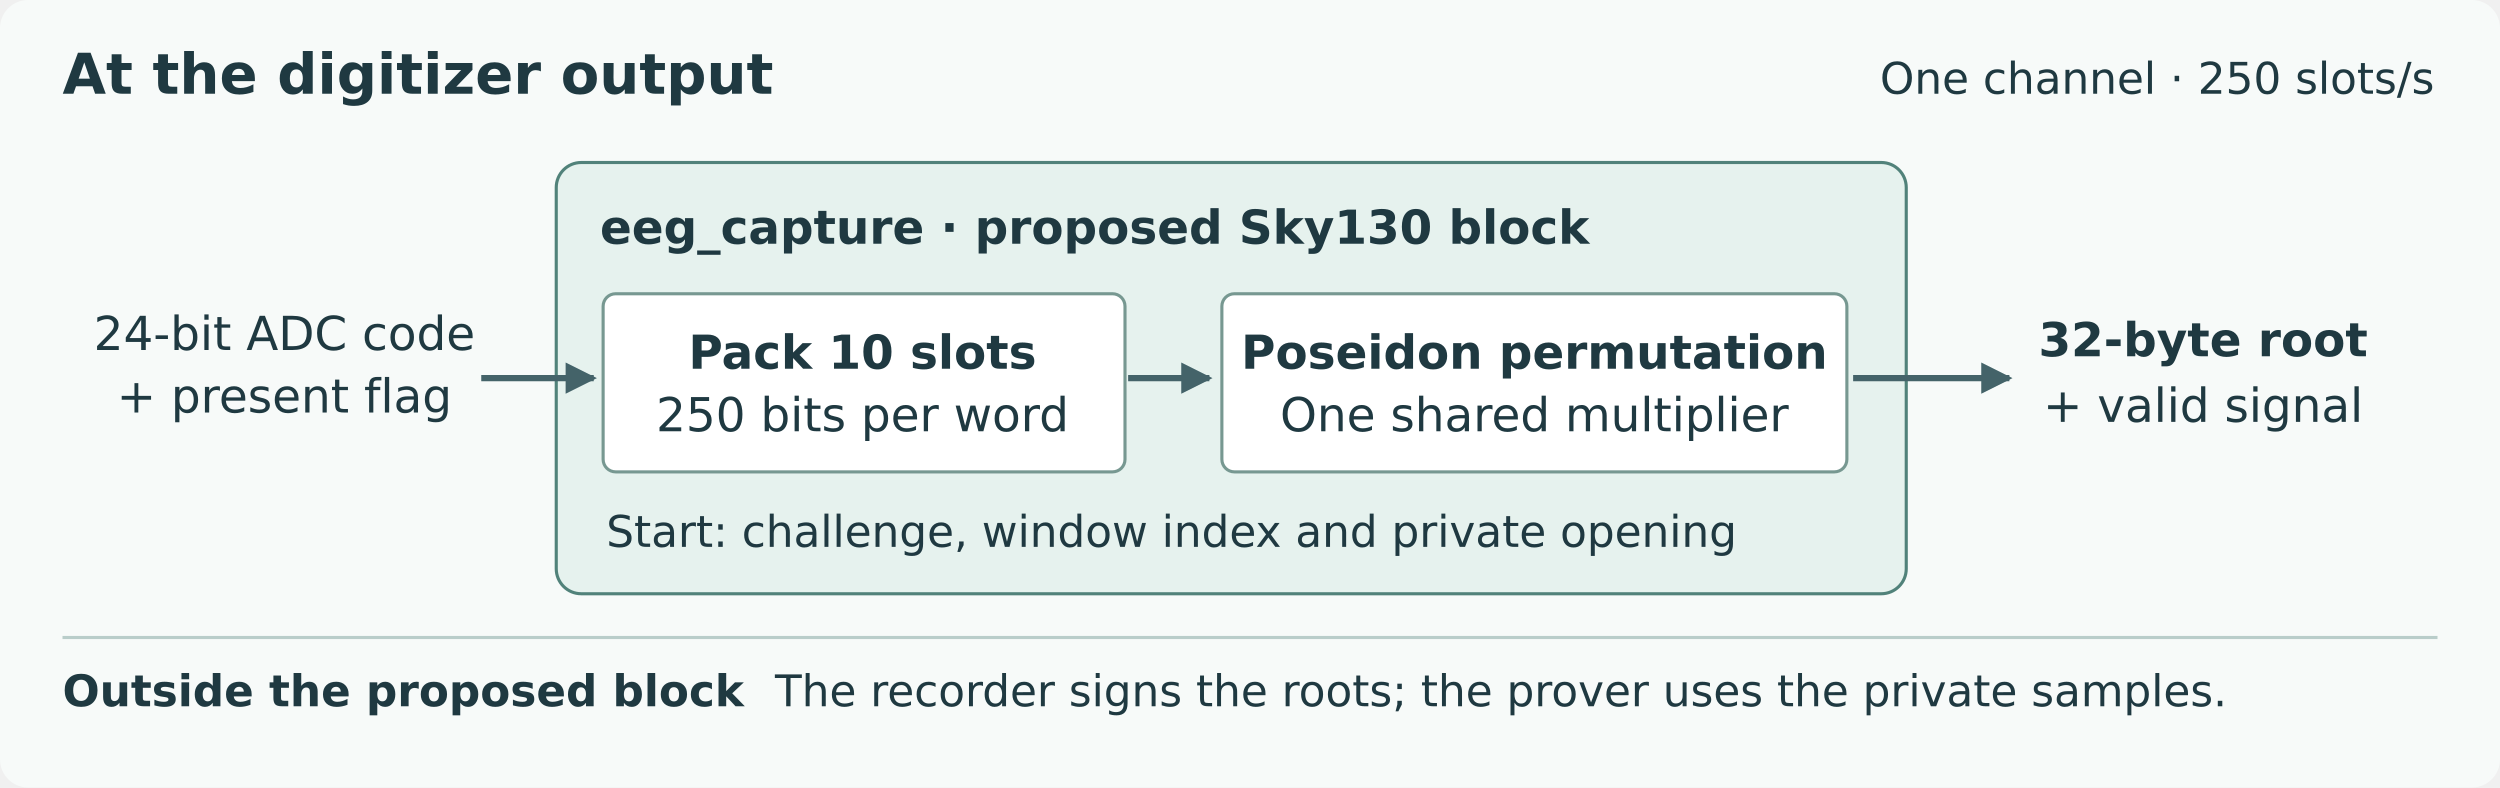
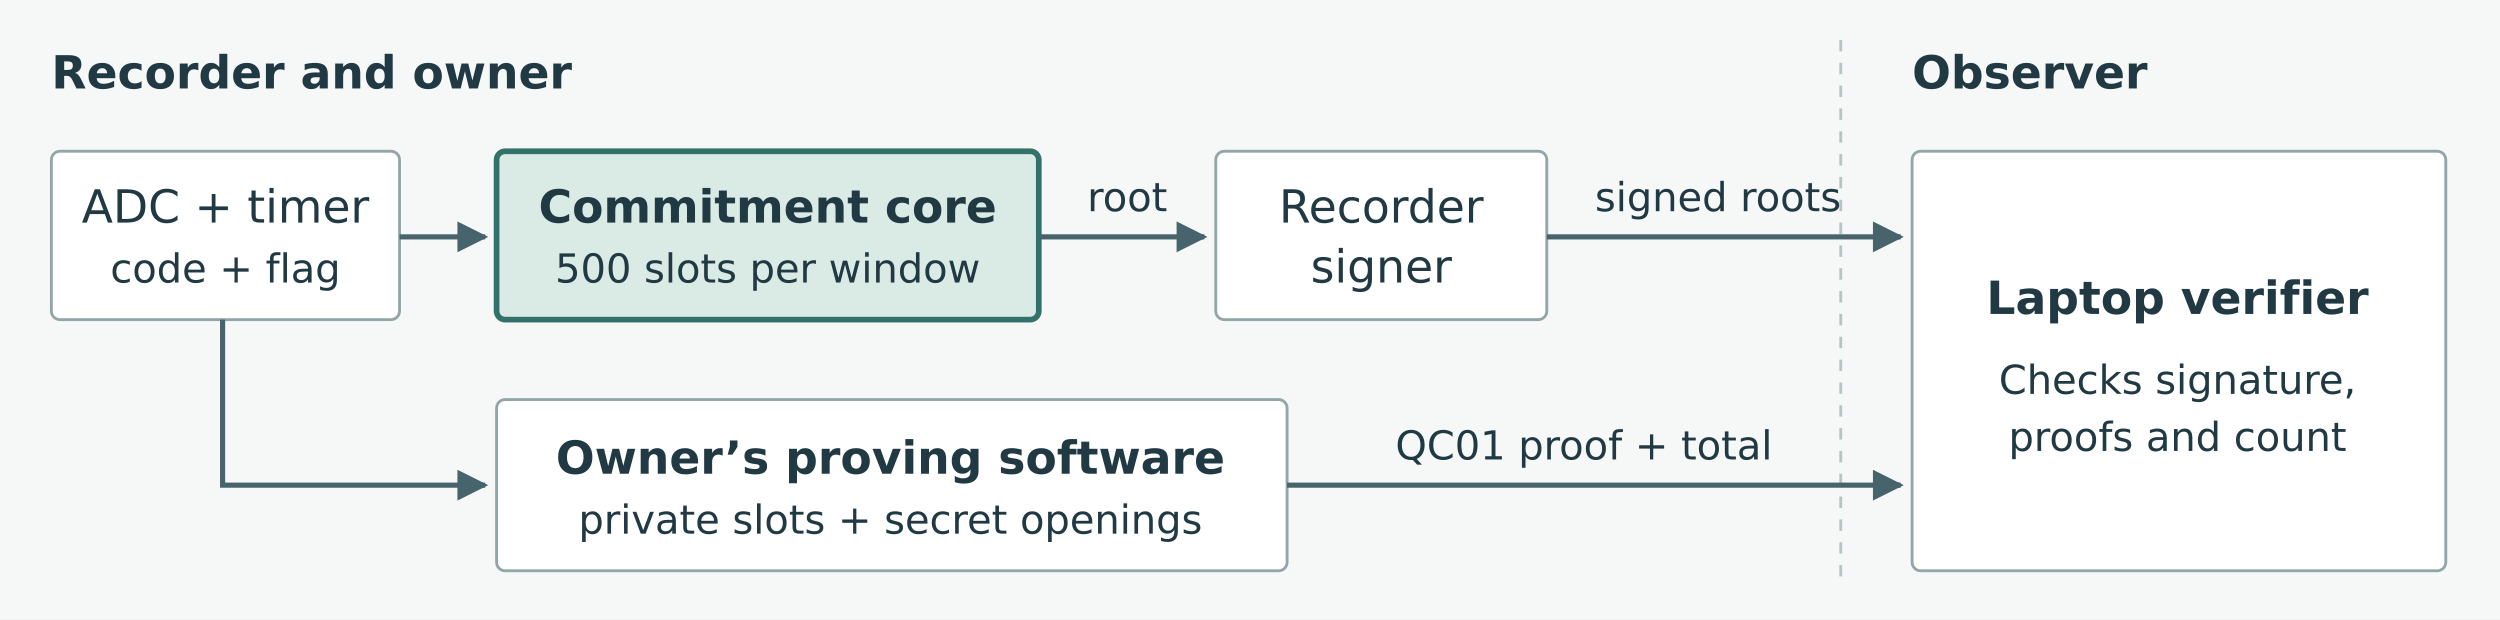
- <svg xmlns="http://www.w3.org/2000/svg" viewBox="0 0 800 252" role="img" aria-labelledby="title desc">
+ <svg xmlns="http://www.w3.org/2000/svg" viewBox="0 0 876 217" role="img" aria-labelledby="title desc">
  <defs>
-     <marker id="arrow" viewBox="0 0 10 10" refX="9" refY="5" markerWidth="5" markerHeight="5" orient="auto">
-       <path d="M0 0L10 5L0 10z" fill="#446369" />
+     <marker id="arrow" viewBox="0 0 10 10" refX="9" refY="5" markerWidth="6" markerHeight="6" orient="auto">
+       <path d="M0 0L10 5L0 10z" fill="#47636c" />
    </marker>
  </defs>
-   <rect width="800" height="252" rx="9" fill="#f7faf9" />
-   <g font-family="DejaVu Sans,sans-serif" fill="#1f3941">
-     <text x="20" y="30" font-size="18" font-weight="bold">At the digitizer output</text>
-     <text x="779" y="30" text-anchor="end" font-size="14">One channel · 250 slots/s</text>
-     <rect x="178" y="52" width="432" height="138" rx="8" fill="#e6f2ee" stroke="#51827a" />
-     <text x="192" y="78" font-weight="bold" font-size="15">eeg_capture · proposed Sky130 block</text>
-     <g fill="white" stroke="#779891">
-       <rect x="193" y="94" width="167" height="57" rx="4" />
-       <rect x="391" y="94" width="200" height="57" rx="4" />
+   <rect width="876" height="217" fill="#f5f8f7" />
+   <path d="M645 14v188" fill="none" stroke="#b5c4c5" stroke-dasharray="4 4" />
+   <g font-family="DejaVu Sans,sans-serif" fill="#203943">
+     <g font-size="16" font-weight="bold">
+       <text x="18" y="31">Recorder and owner</text>
+       <text x="670" y="31">Observer</text>
    </g>
-     <g text-anchor="middle" font-size="15">
-       <text x="91" y="112">24-bit ADC code</text>
-       <text x="91" y="132">+ present flag</text>
-       <text x="276" y="118" font-weight="bold">Pack 10 slots</text>
-       <text x="276" y="138">250 bits per word</text>
-       <text x="491" y="118" font-weight="bold">Poseidon permutation</text>
-       <text x="491" y="138">One shared multiplier</text>
-       <text x="705" y="114" font-weight="bold">32-byte root</text>
-       <text x="705" y="135">+ valid signal</text>
+     <g fill="white" stroke="#92a6a8">
+       <rect x="18" y="53" width="122" height="59" rx="3" />
+       <rect x="426" y="53" width="116" height="59" rx="3" />
+       <rect x="174" y="140" width="277" height="60" rx="3" />
+       <rect x="670" y="53" width="187" height="147" rx="3" />
    </g>
-     <g fill="none" stroke="#446369" stroke-width="2" marker-end="url(#arrow)">
-       <path d="M154 121h36" />
-       <path d="M361 121h26" />
-       <path d="M593 121h50" />
+     <rect x="174" y="53" width="190" height="59" rx="3" fill="#d9ebe4" stroke="#35716b" stroke-width="2" />
+     <g fill="none" stroke="#47636c" stroke-width="1.8" marker-end="url(#arrow)">
+       <path d="M140 83h30" />
+       <path d="M364 83h58" />
+       <path d="M542 83h124" />
+       <path d="M78 112v58h92" />
+       <path d="M451 170h215" />
    </g>
-     <text x="194" y="175" font-size="14">Start: challenge, window index and private opening</text>
-     <path d="M20 204h760" stroke="#b9cdca" />
-     <text x="20" y="226" font-weight="bold" font-size="14">Outside the proposed block</text>
-     <text x="248" y="226" font-size="14">The recorder signs the roots; the prover uses the private samples.</text>
+     <g text-anchor="middle" font-size="16">
+       <text x="79" y="78">ADC + timer</text>
+       <text x="79" y="99" font-size="14">code + flag</text>
+       <text x="269" y="78" font-weight="bold">Commitment core</text>
+       <text x="269" y="99" font-size="14">500 slots per window</text>
+       <text x="395" y="74" font-size="14">root</text>
+       <text x="484" y="78">Recorder</text>
+       <text x="484" y="99">signer</text>
+       <text x="602" y="74" font-size="14">signed roots</text>
+       <text x="312" y="166" font-weight="bold">Owner’s proving software</text>
+       <text x="312" y="187" font-size="14">private slots + secret openings</text>
+       <text x="555" y="161" font-size="14">QC01 proof + total</text>
+       <text x="763" y="110" font-weight="bold">Laptop verifier</text>
+       <text x="763" y="138" font-size="14">Checks signature,</text>
+       <text x="763" y="158" font-size="14">proofs and count</text>
+     </g>
  </g>
</svg>
